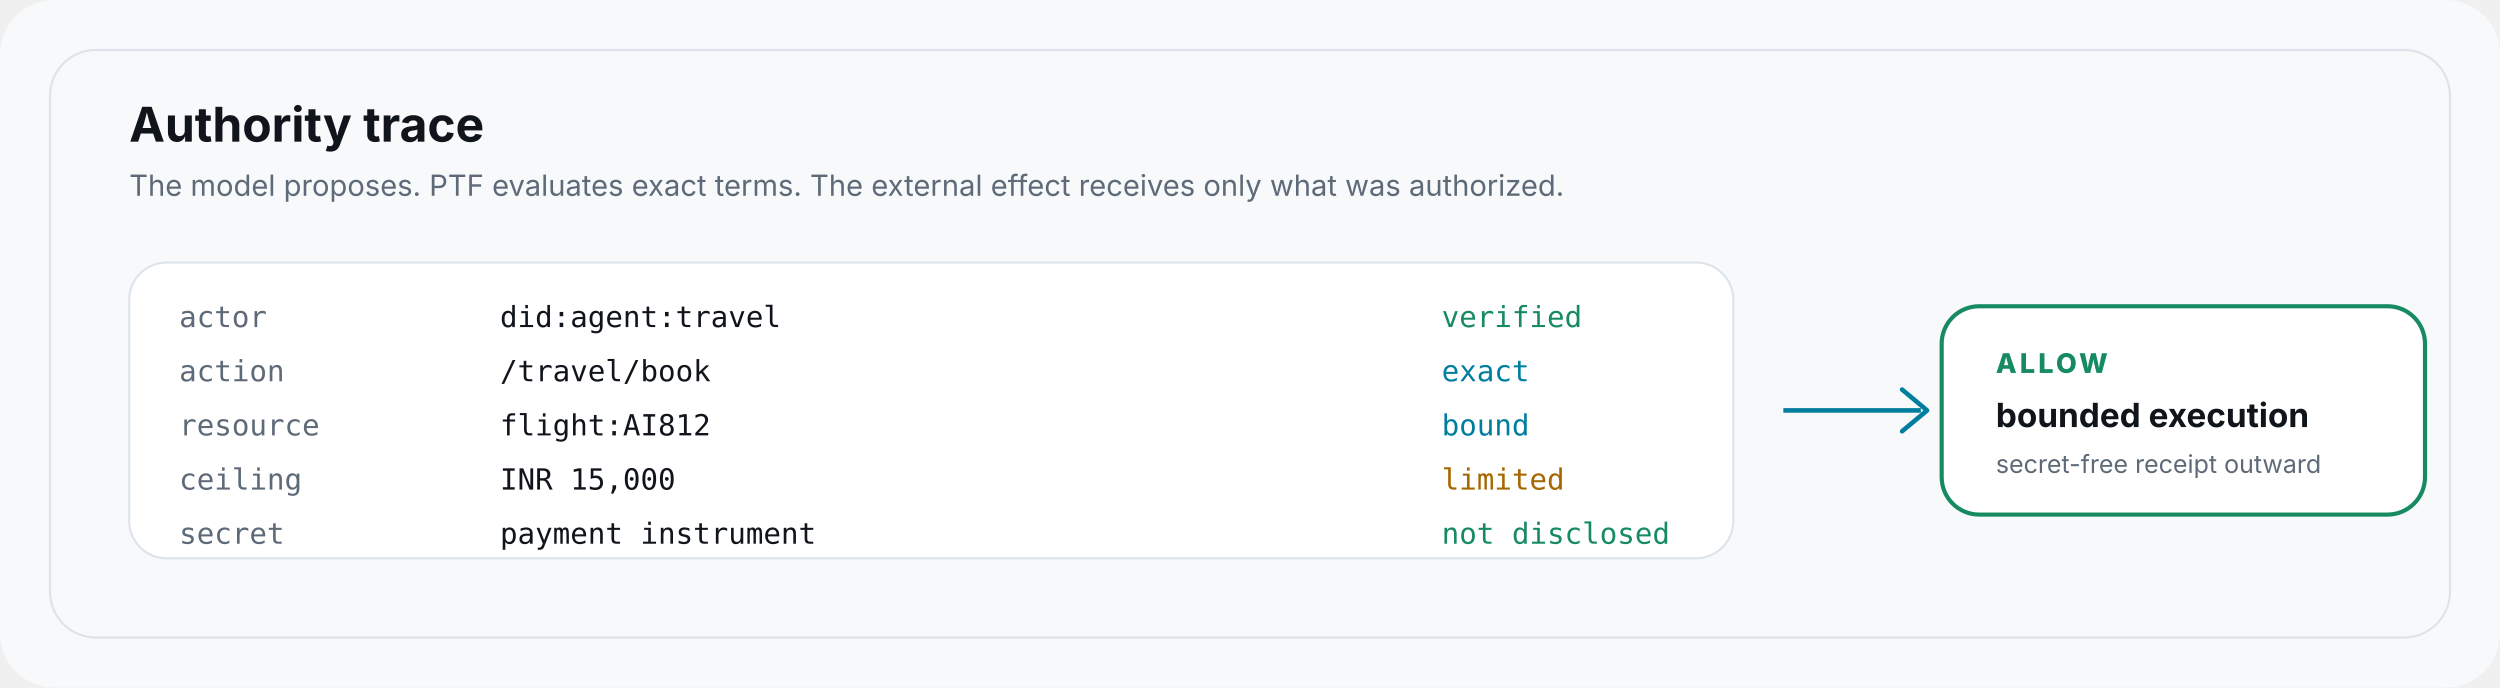
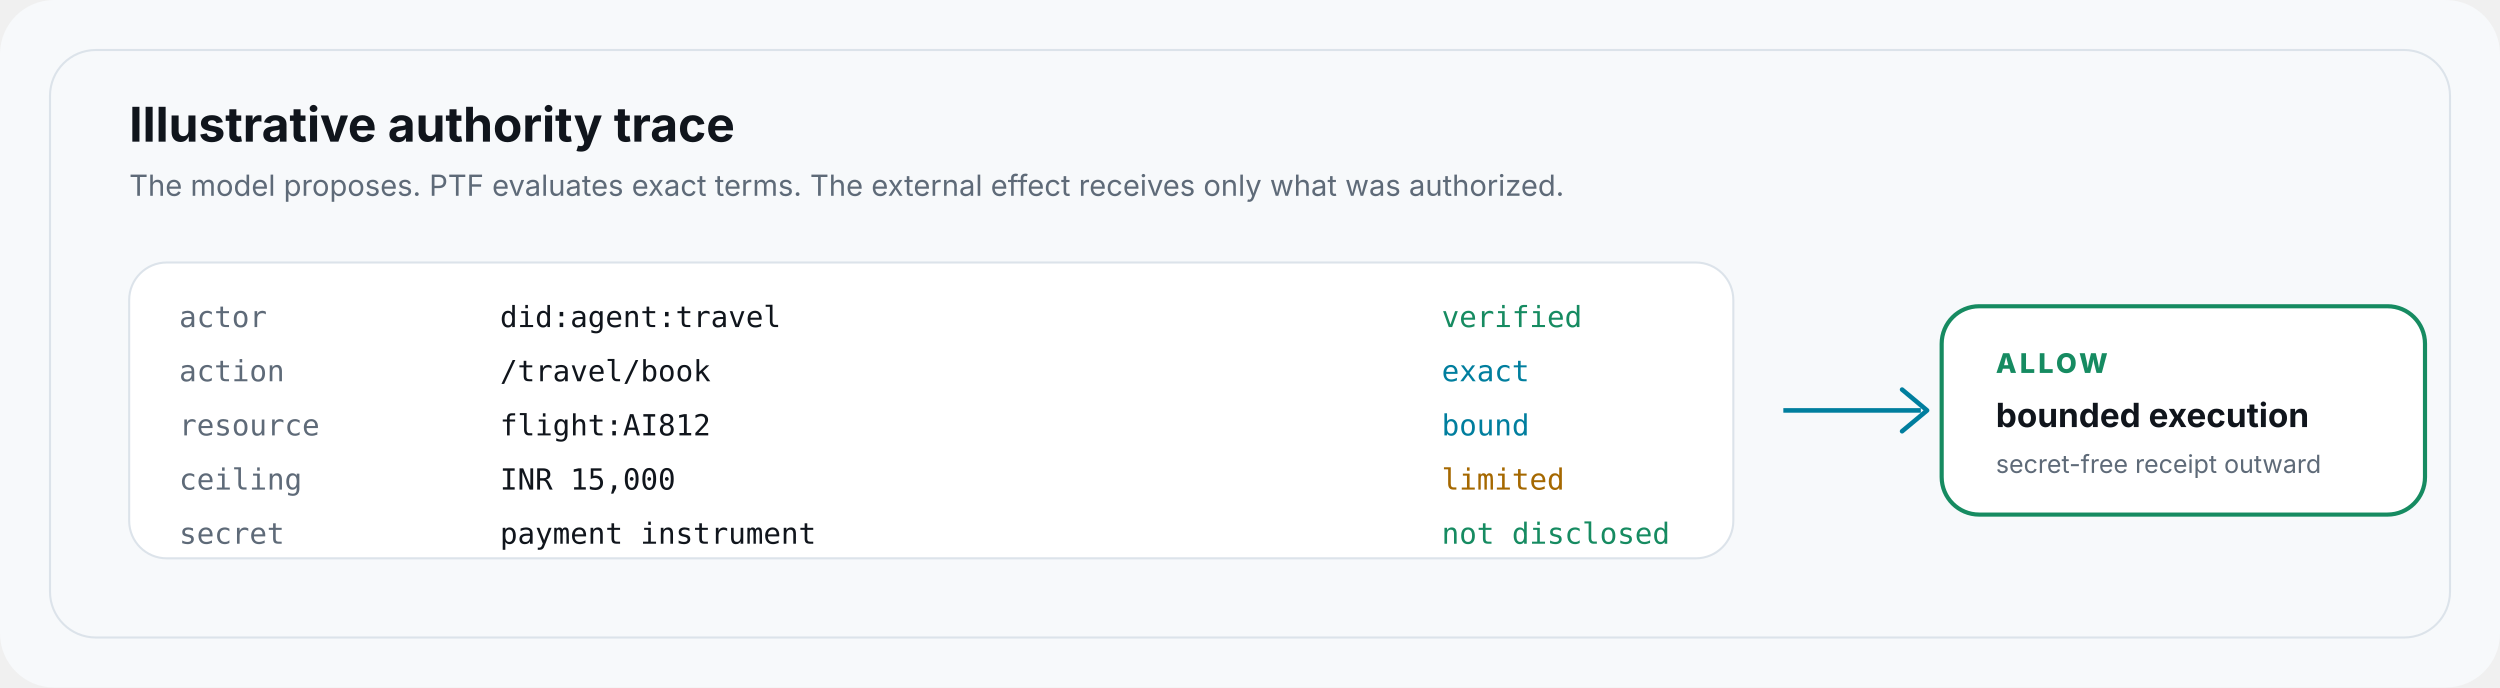
<svg xmlns="http://www.w3.org/2000/svg" viewBox="0 0 1200 330" role="img" aria-labelledby="title desc">
  <rect width="1200" height="330" rx="26" fill="#F7F9FB" />
  <rect x="24" y="24" width="1152" height="282" rx="22" fill="none" stroke="#DCE3EA" />
  <g font-family="-apple-system,BlinkMacSystemFont,'Segoe UI',sans-serif">
-     <text x="62" y="68" fill="#10151C" font-size="23" font-weight="740">Authority trace</text>
+     <text x="62" y="68" fill="#10151C" font-size="23" font-weight="740">Illustrative authority trace</text>
    <text x="62" y="94" fill="#5E6A78" font-size="14">The model proposes. PTF evaluates exact terms. The external effect receives only what was authorized.</text>
    <g transform="translate(62 126)">
      <rect width="770" height="142" rx="18" fill="#FFFFFF" stroke="#DCE3EA" />
      <g font-family="ui-monospace,SFMono-Regular,Menlo,Consolas,monospace" font-size="14">
        <text x="24" y="31" fill="#5E6A78">actor</text>
        <text x="178" y="31" fill="#10151C">did:agent:travel</text>
        <text x="630" y="31" fill="#168B61">verified</text>
        <text x="24" y="57" fill="#5E6A78">action</text>
        <text x="178" y="57" fill="#10151C">/travel/book</text>
        <text x="630" y="57" fill="#007E9E">exact</text>
        <text x="24" y="83" fill="#5E6A78">resource</text>
        <text x="178" y="83" fill="#10151C">flight:AI812</text>
        <text x="630" y="83" fill="#007E9E">bound</text>
        <text x="24" y="109" fill="#5E6A78">ceiling</text>
        <text x="178" y="109" fill="#10151C">INR 15,000</text>
        <text x="630" y="109" fill="#A56800">limited</text>
        <text x="24" y="135" fill="#5E6A78">secret</text>
        <text x="178" y="135" fill="#10151C">payment instrument</text>
        <text x="630" y="135" fill="#168B61">not disclosed</text>
      </g>
      <path d="M794 71h66" stroke="#007E9E" stroke-width="2.2" />
      <path d="M851 61l12 10-12 10" fill="none" stroke="#007E9E" stroke-width="2.2" stroke-linecap="round" stroke-linejoin="round" />
      <rect x="870" y="21" width="232" height="100" rx="18" fill="#FFFFFF" stroke="#168B61" stroke-width="2" />
      <text x="896" y="53" fill="#168B61" font-size="13" font-weight="760" letter-spacing="1.5">ALLOW</text>
      <text x="896" y="79" fill="#10151C" font-size="16" font-weight="680">bounded execution</text>
      <text x="896" y="101" fill="#5E6A78" font-size="12">secret-free receipt outward</text>
    </g>
  </g>
</svg>
